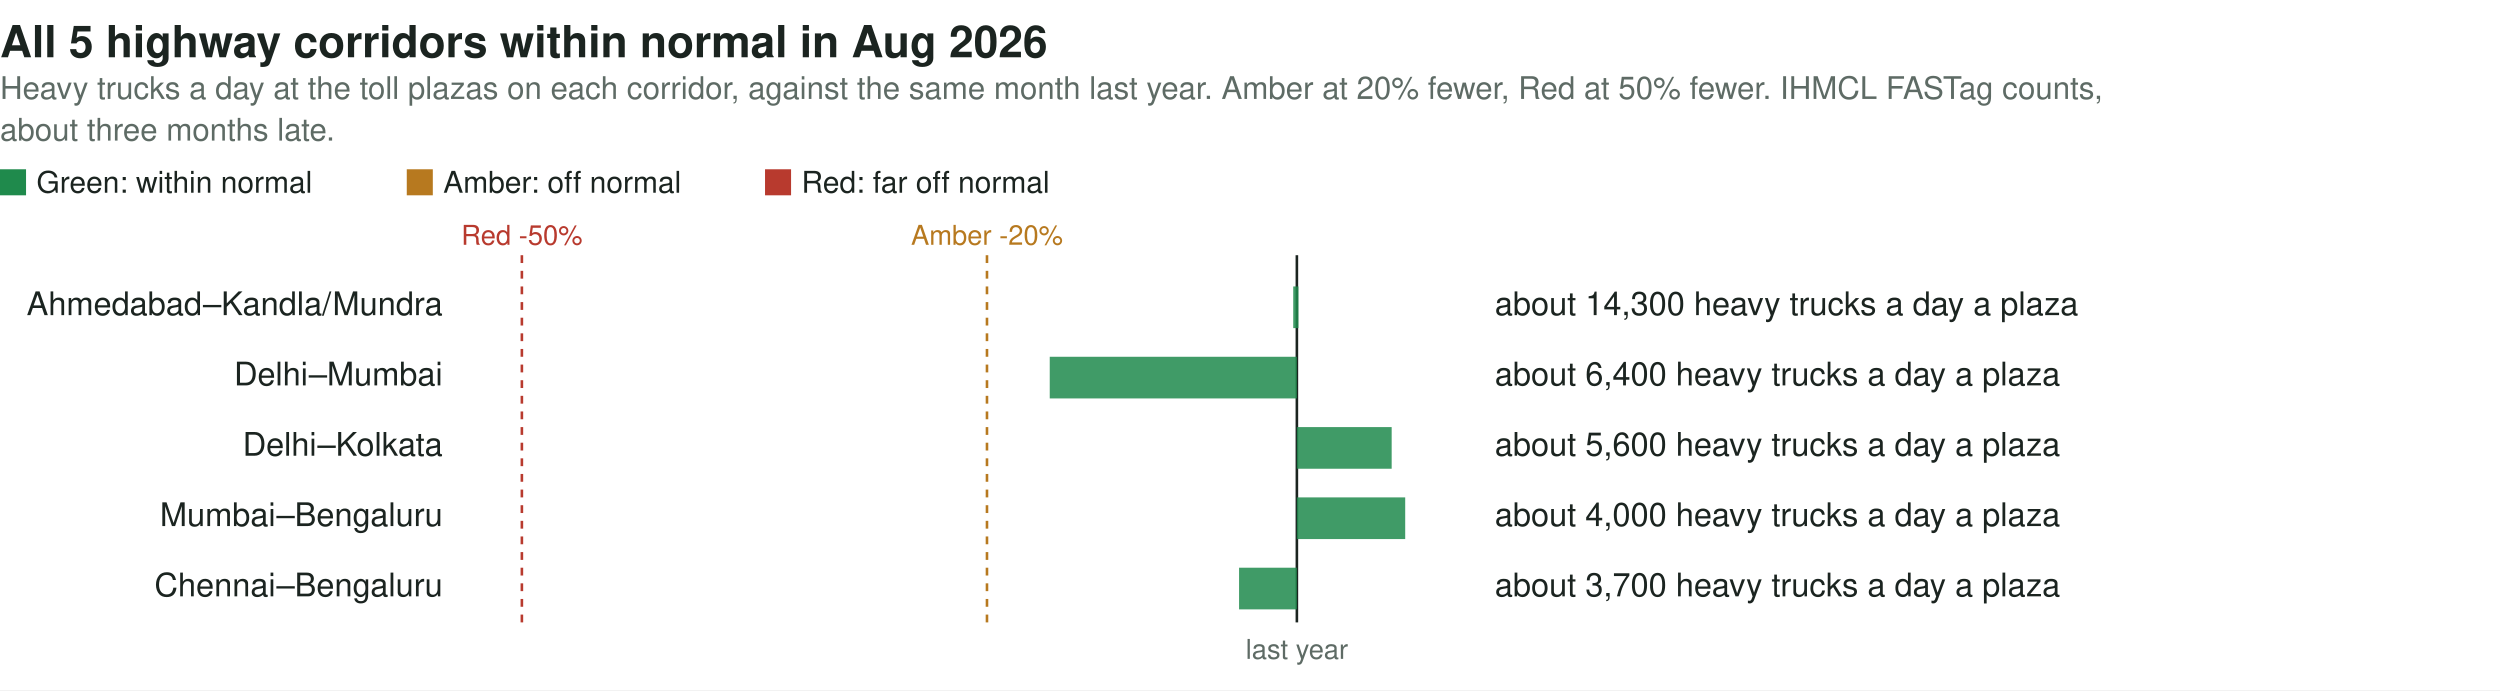
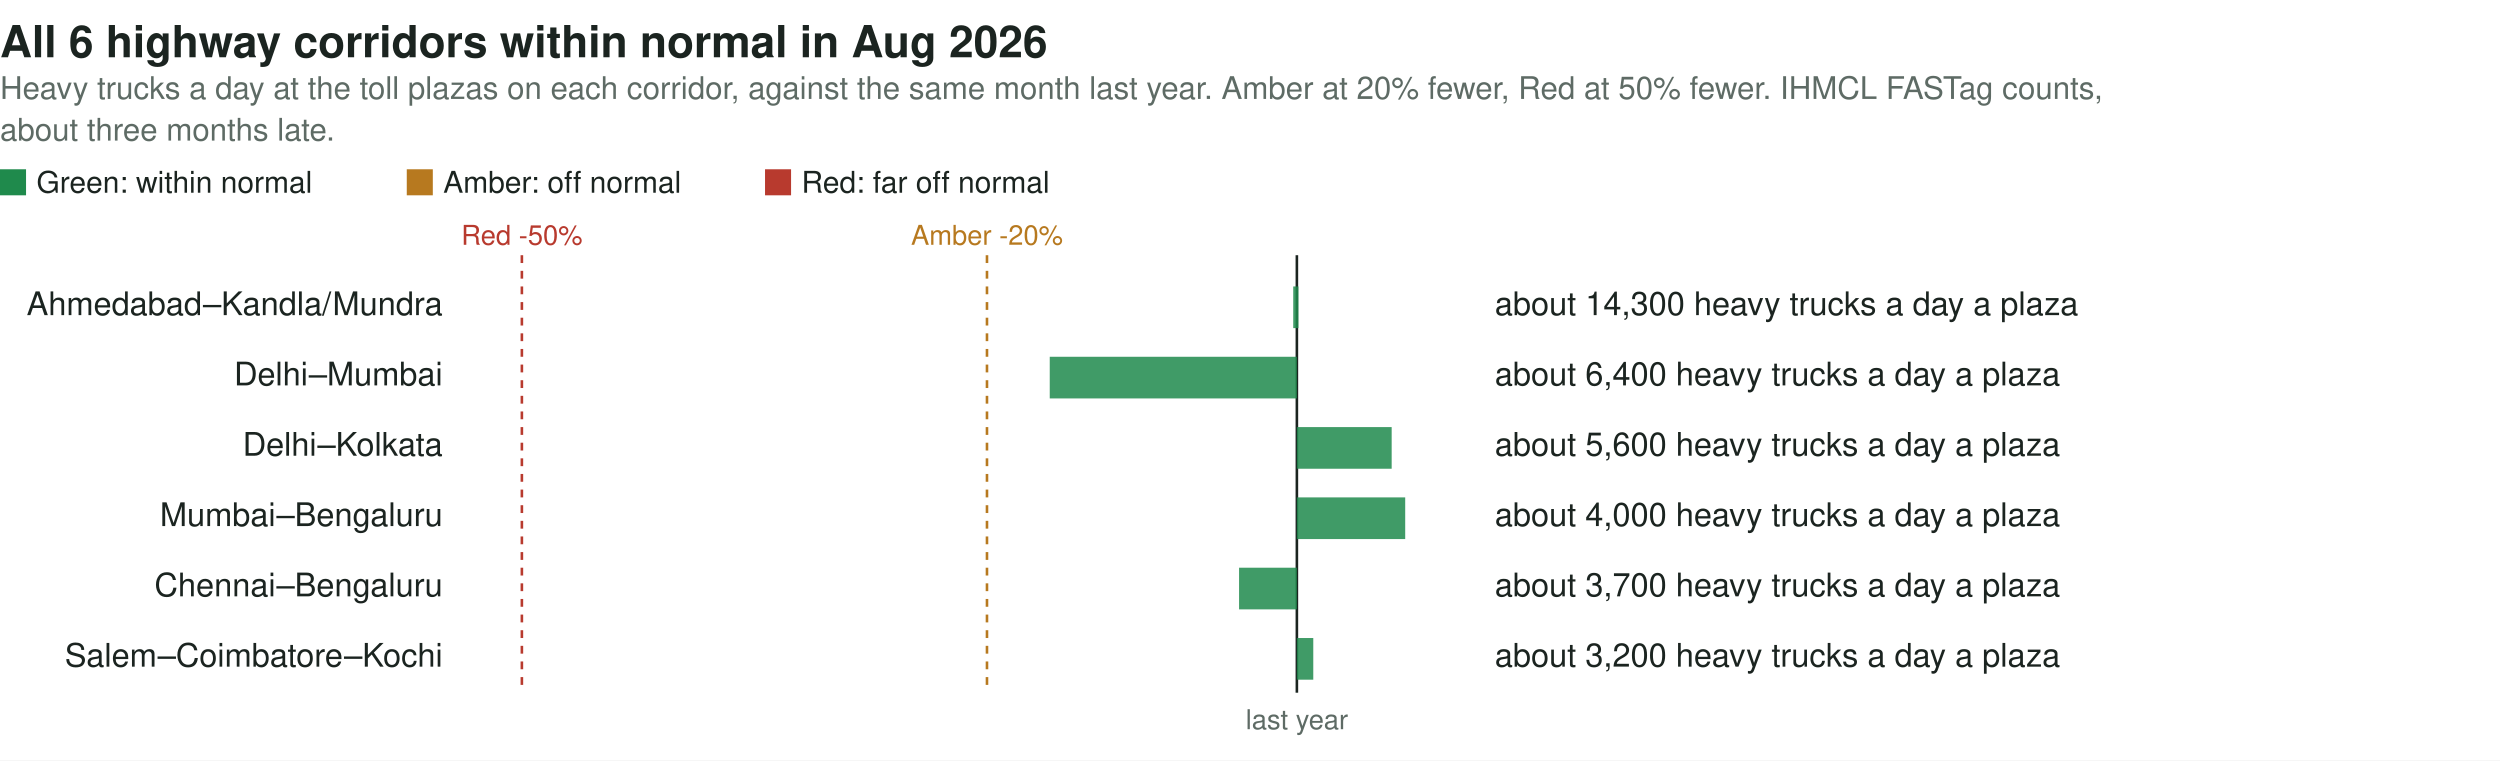
- <svg xmlns="http://www.w3.org/2000/svg" width="960" height="265" viewBox="0 0 960 265">
+ <svg xmlns="http://www.w3.org/2000/svg" width="960" height="292" viewBox="0 0 960 292">
  <rect width="100%" height="100%" fill="#fff" />
-   <text x="0" y="22" font-family="IBM Plex Sans,Helvetica,Arial,sans-serif" font-size="17" font-weight="700" fill="#1B2420">All 5 highway corridors within normal in Aug 2026</text>
+   <text x="0" y="22" font-family="IBM Plex Sans,Helvetica,Arial,sans-serif" font-size="17" font-weight="700" fill="#1B2420">All 6 highway corridors within normal in Aug 2026</text>
  <text x="0" y="38" font-family="IBM Plex Sans,Helvetica,Arial,sans-serif" font-size="12" fill="#5E6B65">Heavy trucks a day at the toll plazas on each corridor, against the same month last year. Amber at 20% fewer, Red at 50% fewer. IHMCL FASTag counts,</text>
  <text x="0" y="54" font-family="IBM Plex Sans,Helvetica,Arial,sans-serif" font-size="12" fill="#5E6B65">about three months late.</text>
  <rect x="0" y="65" width="10" height="10" fill="#1F8A4C" />
  <text x="14" y="74" font-family="IBM Plex Sans,Helvetica,Arial,sans-serif" font-size="11.5" fill="#1B2420">Green: within normal</text>
  <rect x="156.2" y="65" width="10" height="10" fill="#B7791F" />
  <text x="170.2" y="74" font-family="IBM Plex Sans,Helvetica,Arial,sans-serif" font-size="11.5" fill="#1B2420">Amber: off normal</text>
  <rect x="293.77" y="65" width="10" height="10" fill="#B83A2E" />
  <text x="307.77" y="74" font-family="IBM Plex Sans,Helvetica,Arial,sans-serif" font-size="11.5" fill="#1B2420">Red: far off normal</text>
-   <line x1="379.0" y1="98" x2="379.0" y2="239" stroke="#B7791F" stroke-dasharray="3 3" />
+   <line x1="379.0" y1="98" x2="379.0" y2="266" stroke="#B7791F" stroke-dasharray="3 3" />
  <text x="379.0" y="94" text-anchor="middle" font-family="IBM Plex Sans,Helvetica,Arial,sans-serif" font-size="10.5" fill="#B7791F">Amber -20%</text>
-   <line x1="200.4" y1="98" x2="200.4" y2="239" stroke="#B83A2E" stroke-dasharray="3 3" />
+   <line x1="200.4" y1="98" x2="200.4" y2="266" stroke="#B83A2E" stroke-dasharray="3 3" />
  <text x="200.4" y="94" text-anchor="middle" font-family="IBM Plex Sans,Helvetica,Arial,sans-serif" font-size="10.5" fill="#B83A2E">Red -50%</text>
-   <line x1="498.0" y1="98" x2="498.0" y2="239" stroke="#1B2420" />
-   <text x="498.0" y="253" text-anchor="middle" font-family="IBM Plex Sans,Helvetica,Arial,sans-serif" font-size="10.5" fill="#5E6B65">last year</text>
+   <line x1="498.0" y1="98" x2="498.0" y2="266" stroke="#1B2420" />
+   <text x="498.0" y="280" text-anchor="middle" font-family="IBM Plex Sans,Helvetica,Arial,sans-serif" font-size="10.5" fill="#5E6B65">last year</text>
  <text x="170" y="121" text-anchor="end" font-family="IBM Plex Sans,Helvetica,Arial,sans-serif" font-size="12.5" fill="#1B2420">Ahmedabad–Kandla/Mundra</text>
  <rect x="496.6" y="110" width="2.0" height="16" fill="#1F8A4C" opacity=".85" />
  <text x="574" y="121" font-family="IBM Plex Sans,Helvetica,Arial,sans-serif" font-size="12.5" fill="#1B2420">about 14,300 heavy trucks a day a plaza</text>
  <text x="170" y="148" text-anchor="end" font-family="IBM Plex Sans,Helvetica,Arial,sans-serif" font-size="12.5" fill="#1B2420">Delhi–Mumbai</text>
  <rect x="403.1" y="137" width="94.9" height="16" fill="#1F8A4C" opacity=".85" />
  <text x="574" y="148" font-family="IBM Plex Sans,Helvetica,Arial,sans-serif" font-size="12.5" fill="#1B2420">about 6,400 heavy trucks a day a plaza</text>
  <text x="170" y="175" text-anchor="end" font-family="IBM Plex Sans,Helvetica,Arial,sans-serif" font-size="12.5" fill="#1B2420">Delhi–Kolkata</text>
  <rect x="498.0" y="164" width="36.4" height="16" fill="#1F8A4C" opacity=".85" />
  <text x="574" y="175" font-family="IBM Plex Sans,Helvetica,Arial,sans-serif" font-size="12.5" fill="#1B2420">about 5,600 heavy trucks a day a plaza</text>
  <text x="170" y="202" text-anchor="end" font-family="IBM Plex Sans,Helvetica,Arial,sans-serif" font-size="12.5" fill="#1B2420">Mumbai–Bengaluru</text>
  <rect x="498.0" y="191" width="41.6" height="16" fill="#1F8A4C" opacity=".85" />
  <text x="574" y="202" font-family="IBM Plex Sans,Helvetica,Arial,sans-serif" font-size="12.5" fill="#1B2420">about 4,000 heavy trucks a day a plaza</text>
  <text x="170" y="229" text-anchor="end" font-family="IBM Plex Sans,Helvetica,Arial,sans-serif" font-size="12.5" fill="#1B2420">Chennai–Bengaluru</text>
  <rect x="475.8" y="218" width="22.2" height="16" fill="#1F8A4C" opacity=".85" />
  <text x="574" y="229" font-family="IBM Plex Sans,Helvetica,Arial,sans-serif" font-size="12.5" fill="#1B2420">about 3,700 heavy trucks a day a plaza</text>
+   <text x="170" y="256" text-anchor="end" font-family="IBM Plex Sans,Helvetica,Arial,sans-serif" font-size="12.5" fill="#1B2420">Salem–Coimbatore–Kochi</text>
+   <rect x="498.0" y="245" width="6.3" height="16" fill="#1F8A4C" opacity=".85" />
+   <text x="574" y="256" font-family="IBM Plex Sans,Helvetica,Arial,sans-serif" font-size="12.5" fill="#1B2420">about 3,200 heavy trucks a day a plaza</text>
</svg>
